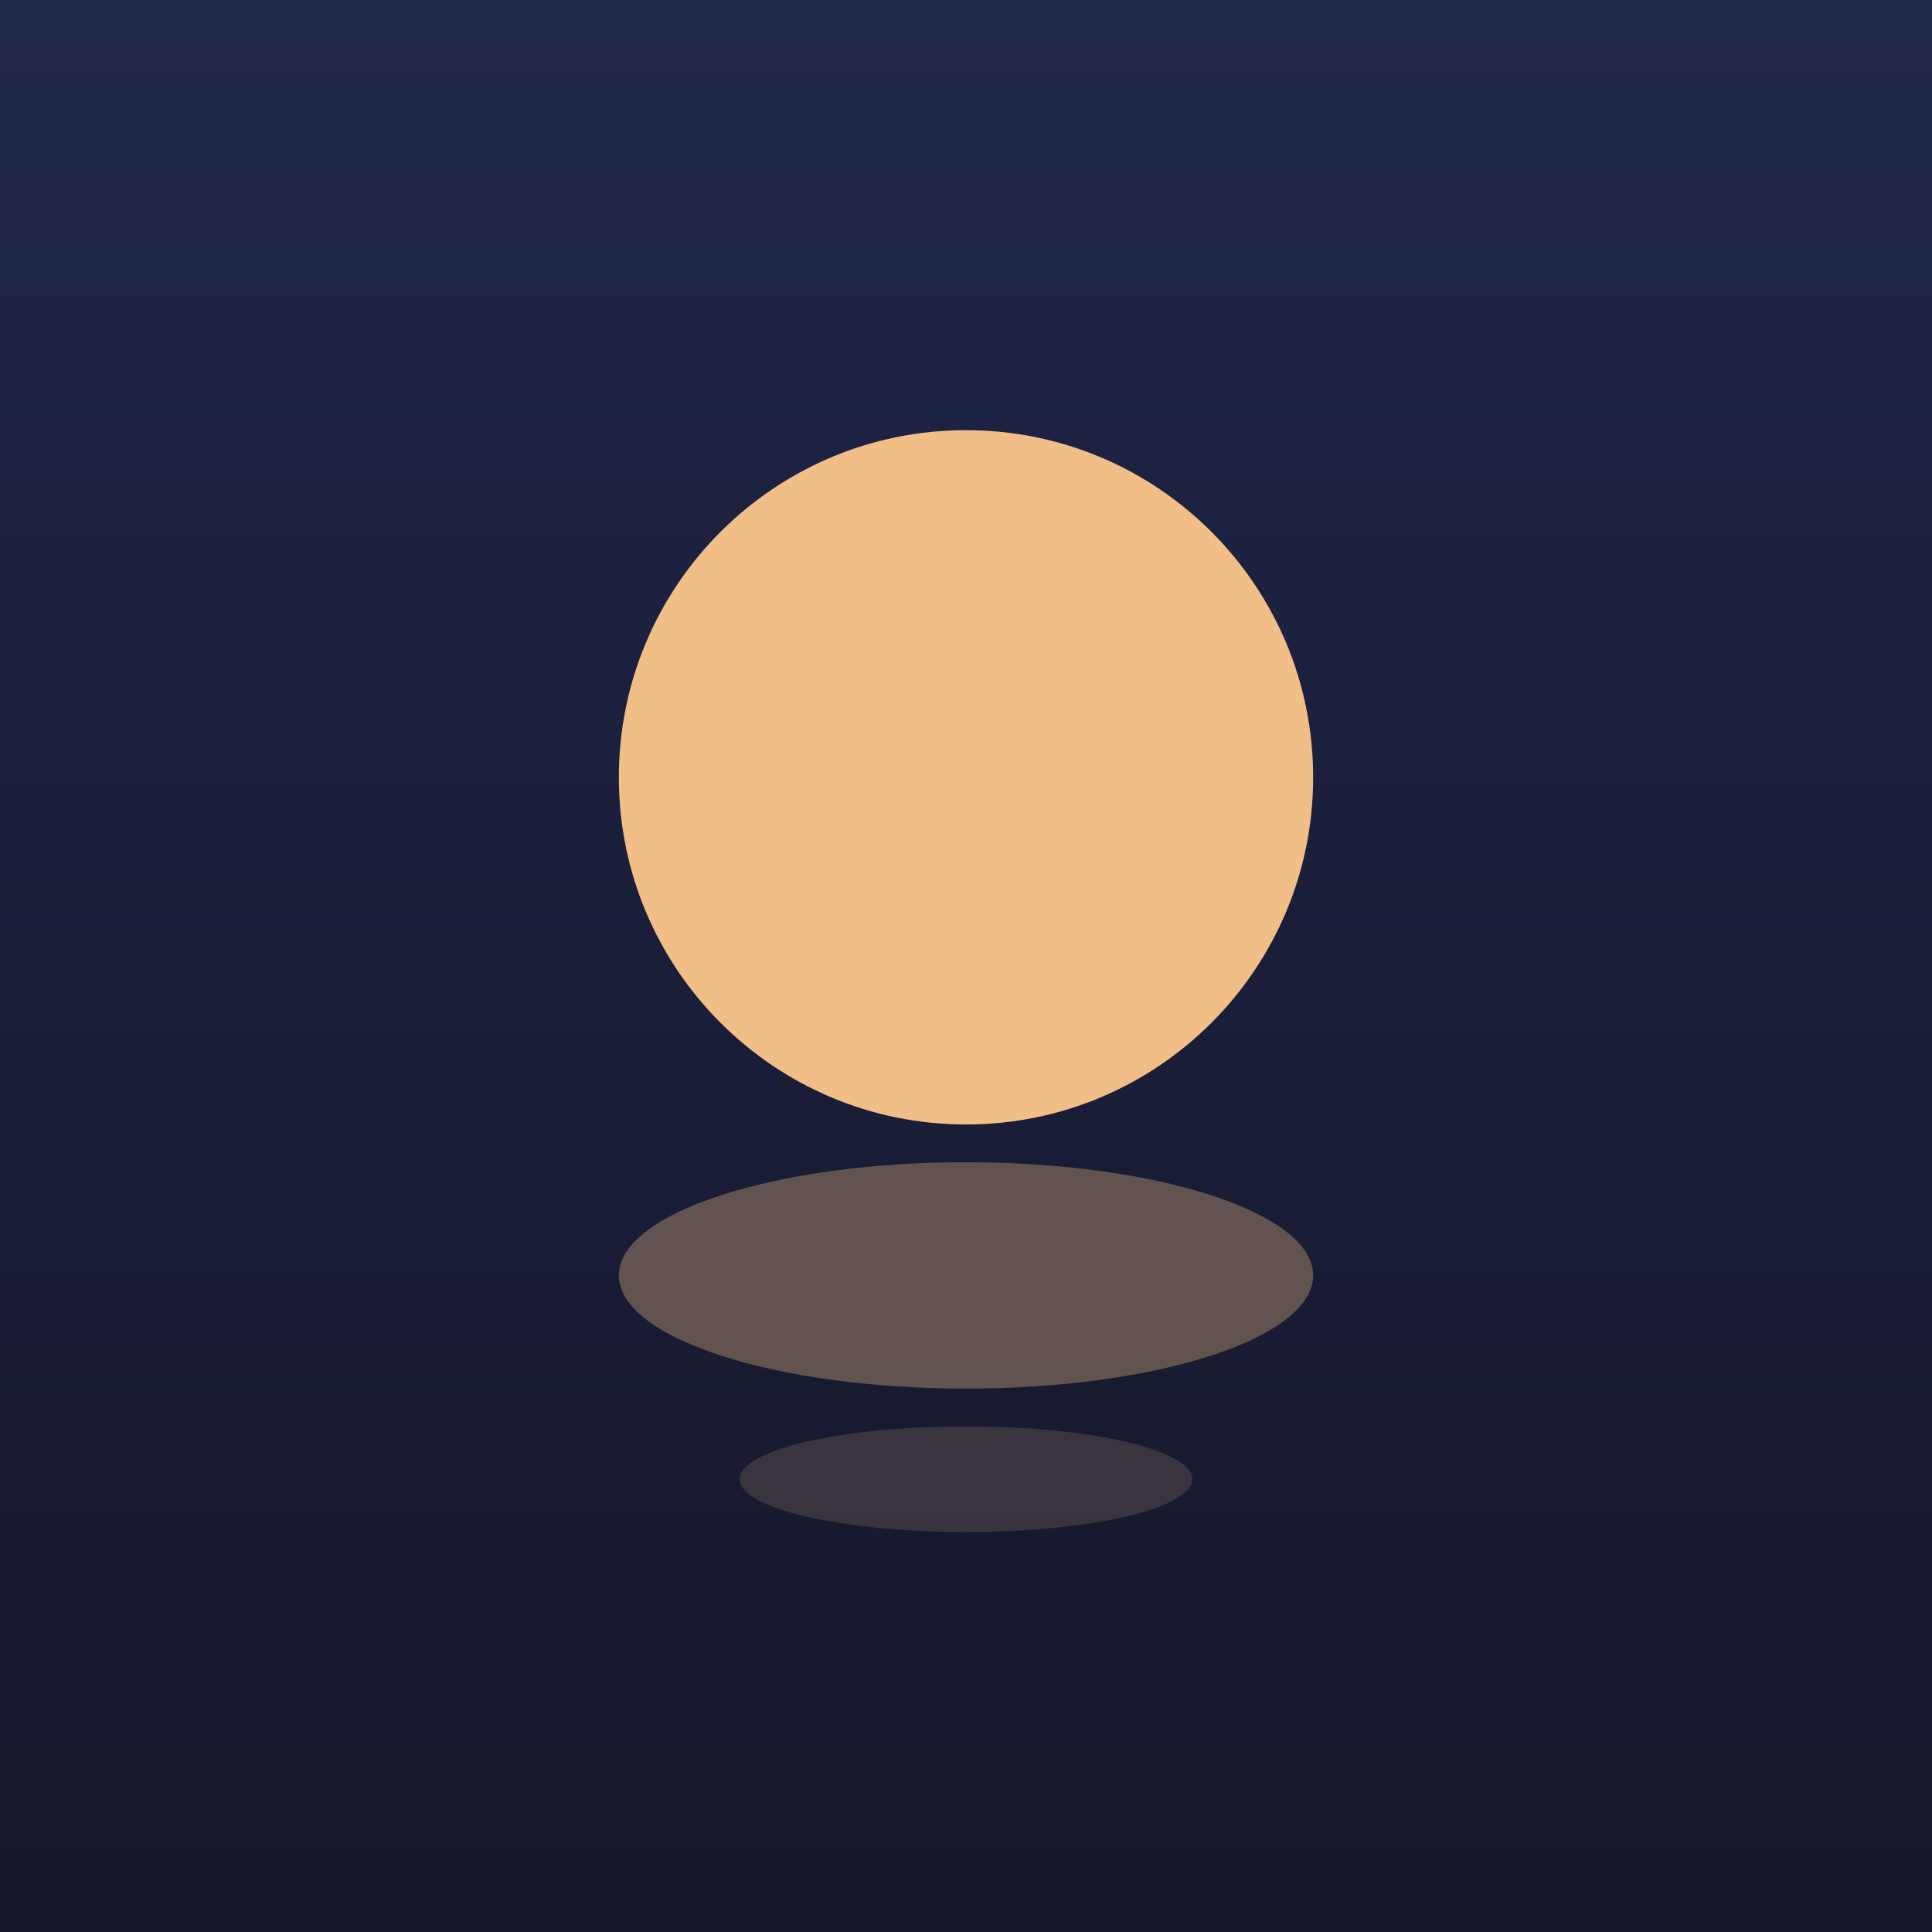
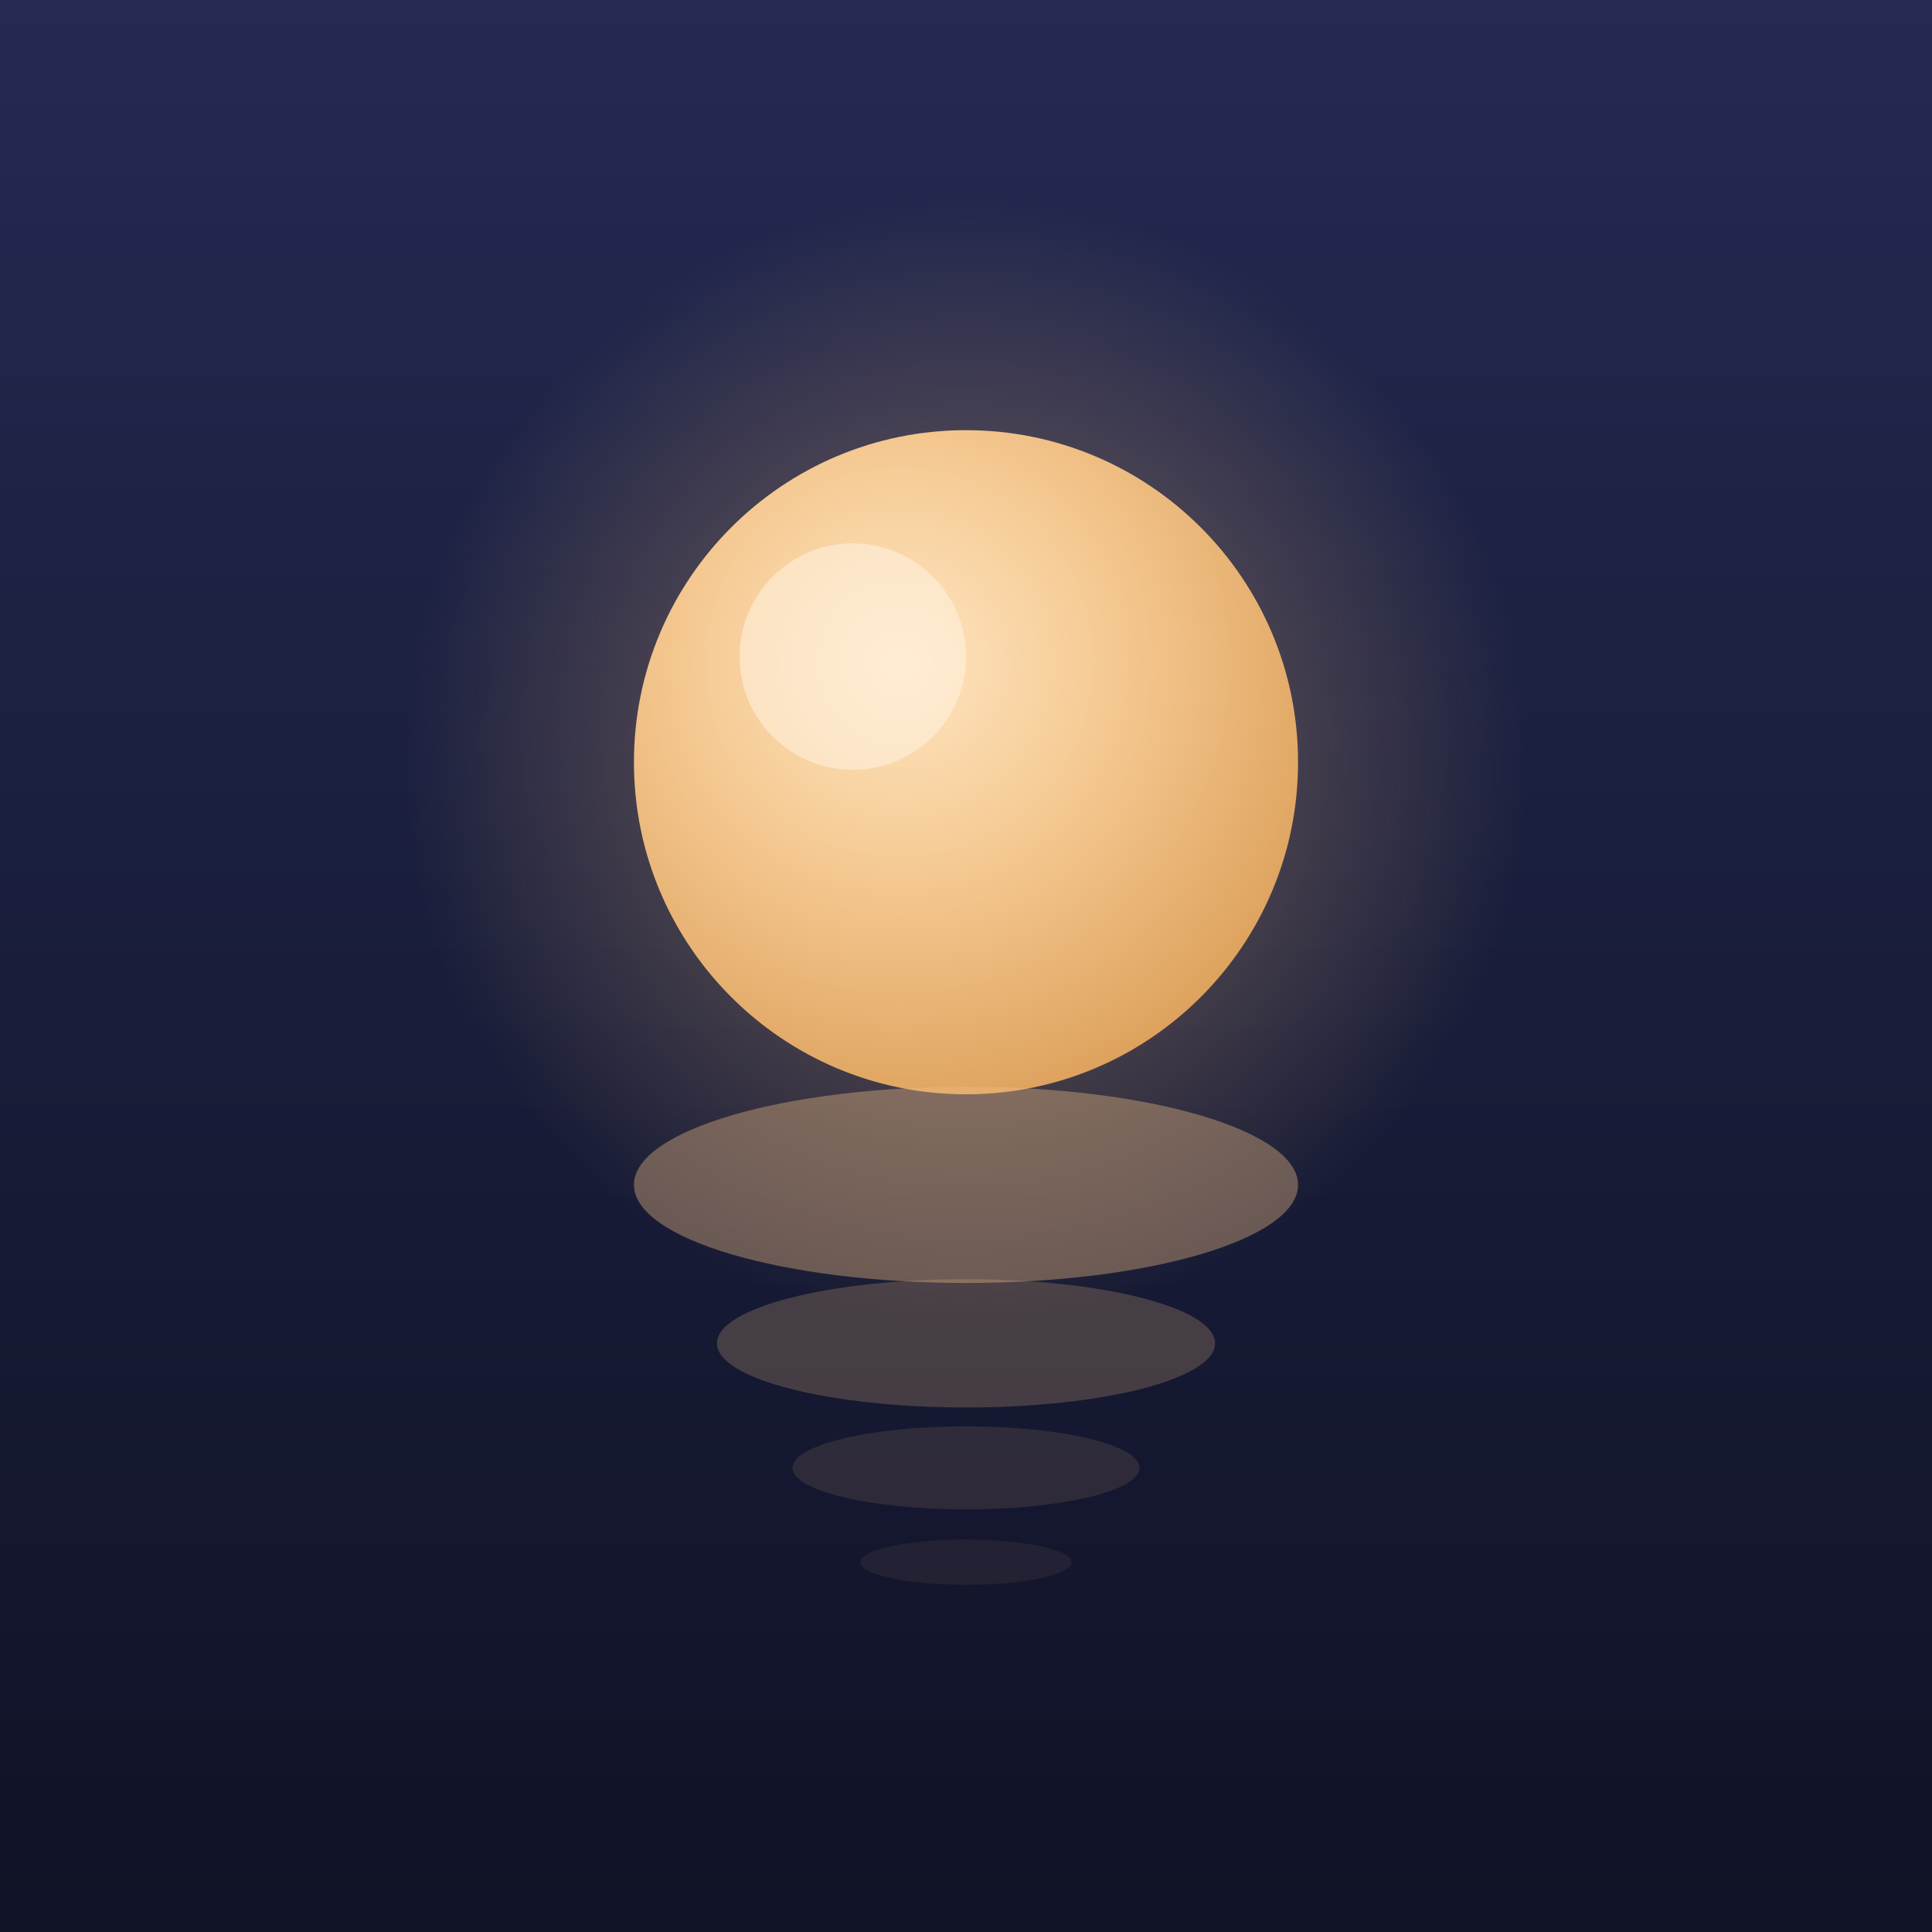
<svg xmlns="http://www.w3.org/2000/svg" viewBox="0 0 512 512" role="img" aria-label="Reflejo">
  <defs>
    <linearGradient id="bg" x1="0" y1="0" x2="0" y2="1">
-       <stop offset="0" stop-color="#20264a" />
-       <stop offset="1" stop-color="#141628" />
+       <stop offset="0" stop-color="#242a52" />
+       <stop offset="0.55" stop-color="#181c38" />
+       <stop offset="1" stop-color="#101226" />
    </linearGradient>
+     <radialGradient id="orb" cx="0.4" cy="0.35" r="0.75">
+       <stop offset="0" stop-color="#ffe6c2" />
+       <stop offset="0.45" stop-color="#f4c78f" />
+       <stop offset="1" stop-color="#d99a53" />
+     </radialGradient>
+     <radialGradient id="glow" cx="0.5" cy="0.5" r="0.5">
+       <stop offset="0" stop-color="#f0be86" stop-opacity="0.45" />
+       <stop offset="1" stop-color="#f0be86" stop-opacity="0" />
+     </radialGradient>
  </defs>
  <rect width="512" height="512" fill="url(#bg)" />
-   <circle cx="256" cy="206" r="92" fill="#f0be86" />
-   <ellipse cx="256" cy="338" rx="92" ry="30" fill="#f0be86" opacity="0.34" />
-   <ellipse cx="256" cy="392" rx="60" ry="14" fill="#f0be86" opacity="0.16" />
+   <circle cx="256" cy="202" r="150" fill="url(#glow)" />
+   <circle cx="256" cy="202" r="88" fill="url(#orb)" />
+   <circle cx="226" cy="174" r="30" fill="#fff3e2" opacity="0.55" />
+   <ellipse cx="256" cy="314" rx="88" ry="26" fill="#f0be86" opacity="0.38" />
+   <ellipse cx="256" cy="356" rx="66" ry="17" fill="#f0be86" opacity="0.22" />
+   <ellipse cx="256" cy="389" rx="46" ry="11" fill="#f0be86" opacity="0.12" />
+   <ellipse cx="256" cy="414" rx="28" ry="6" fill="#f0be86" opacity="0.07" />
</svg>
